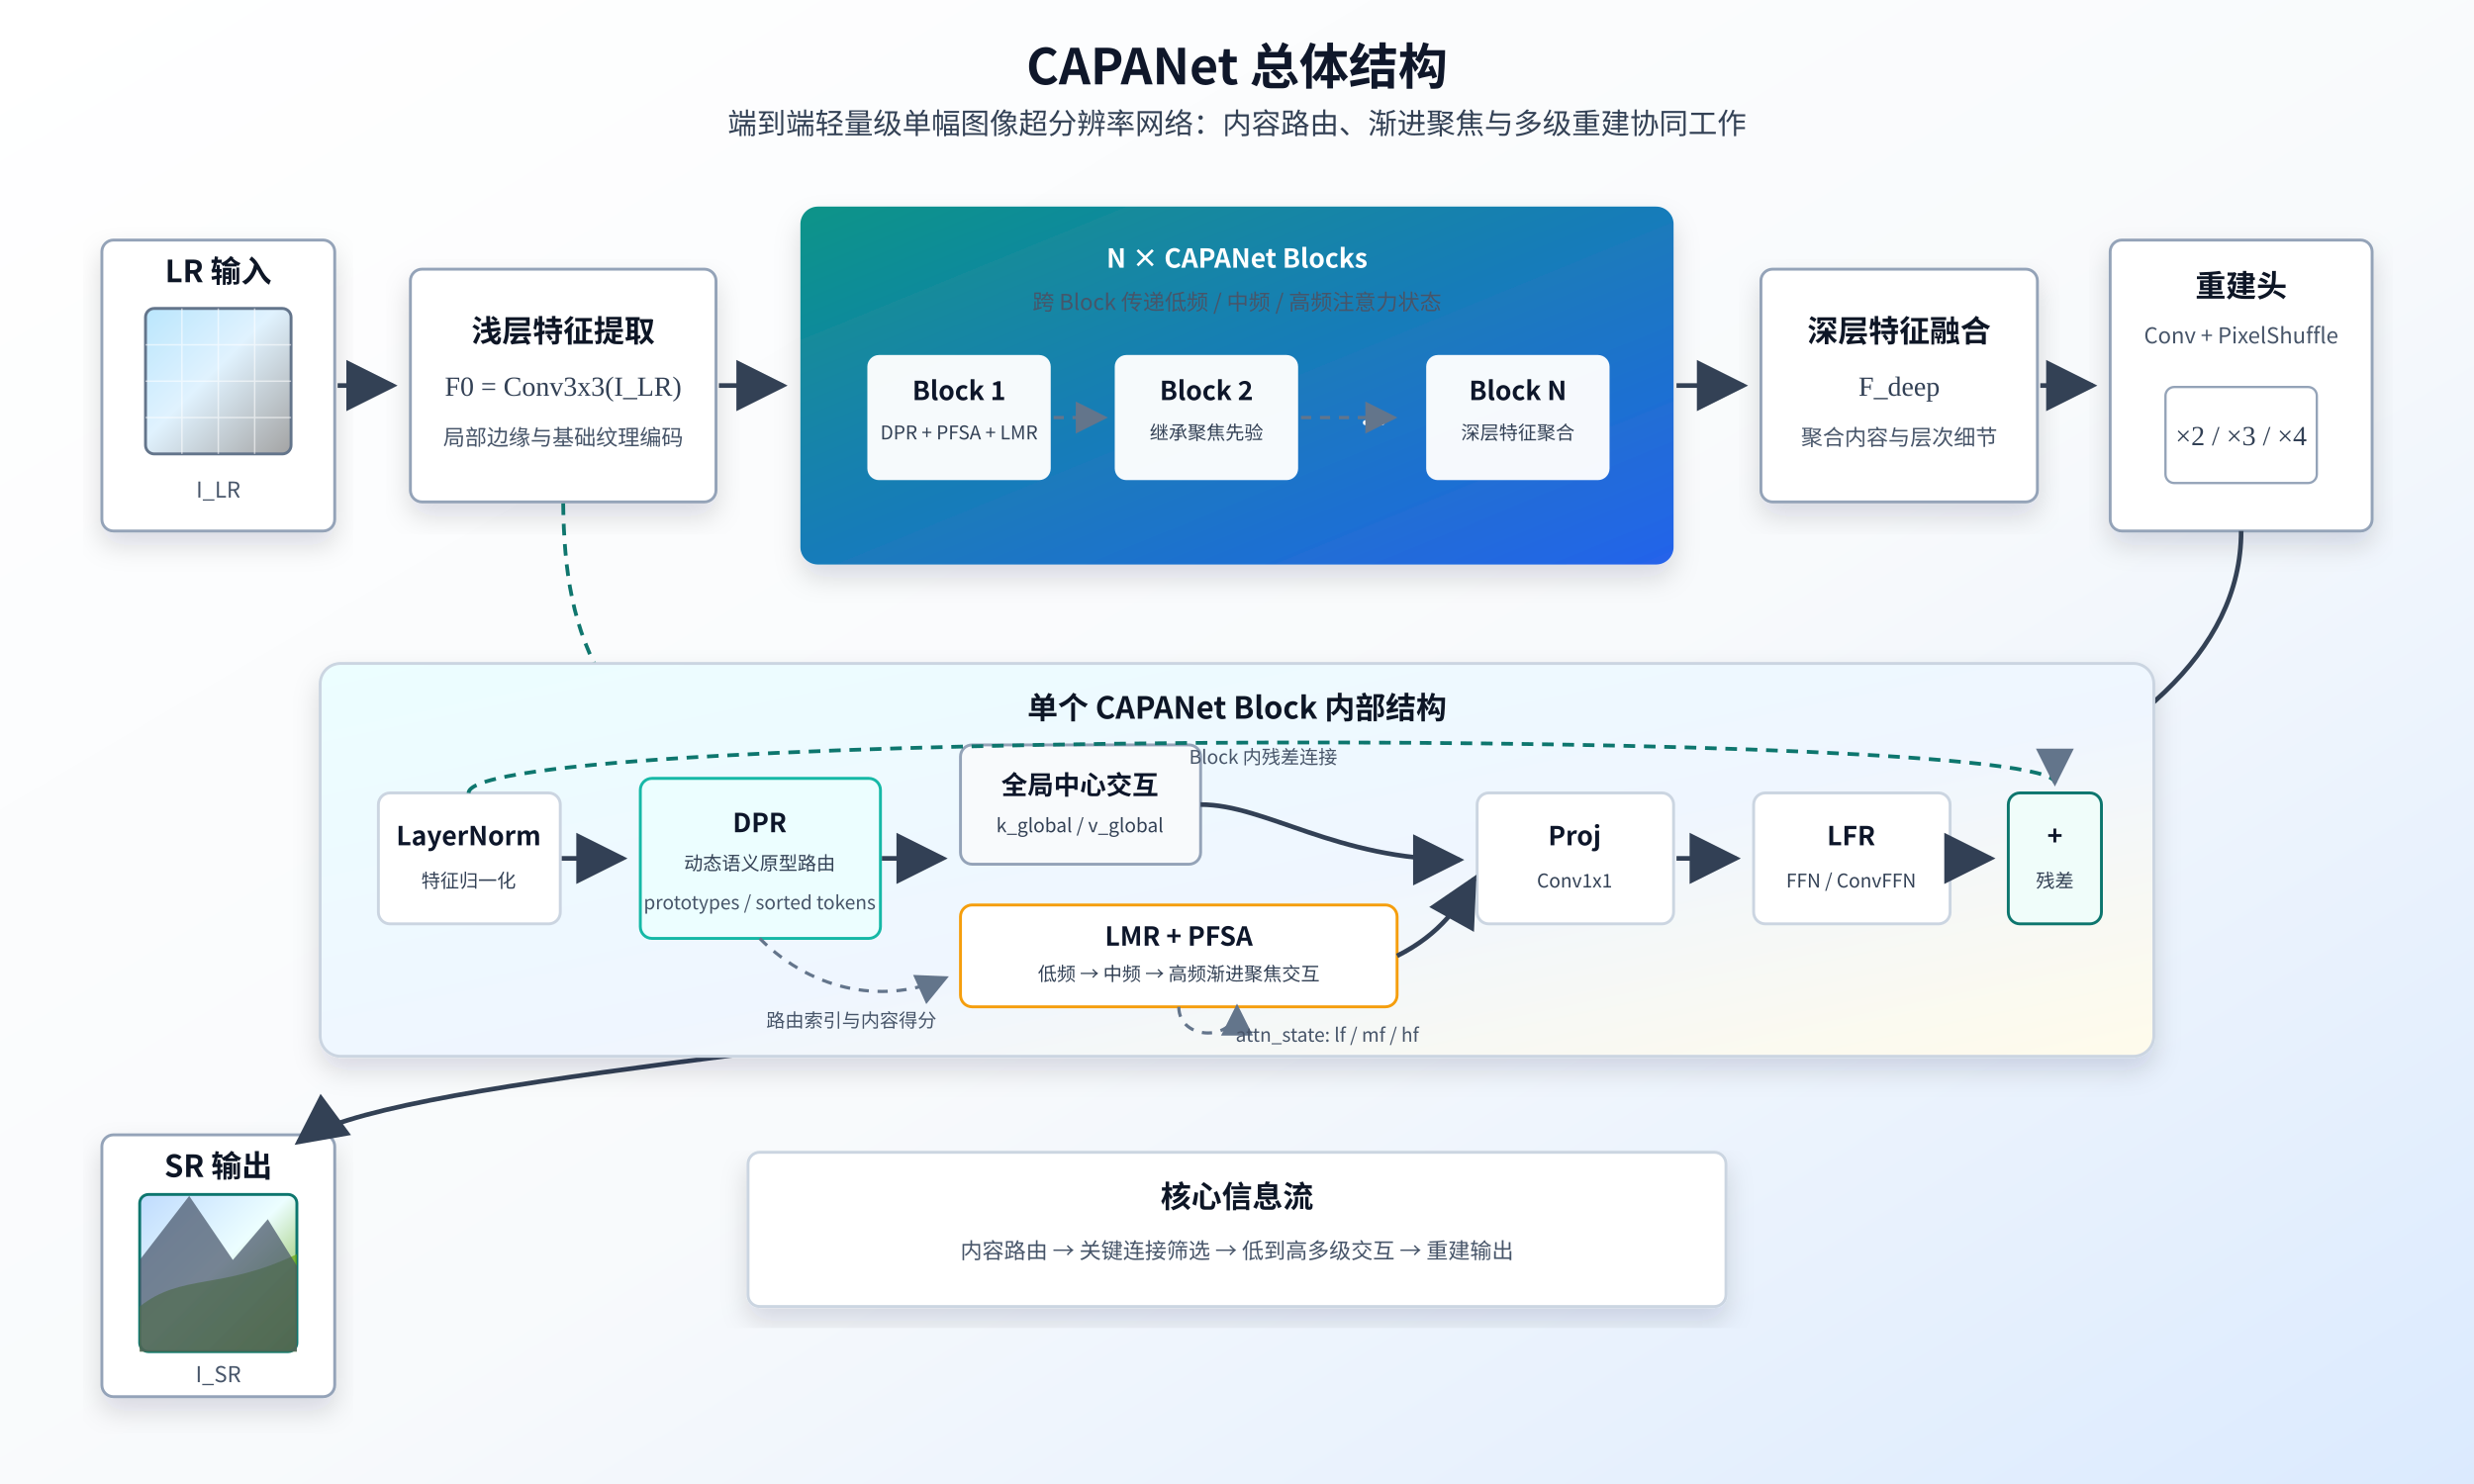
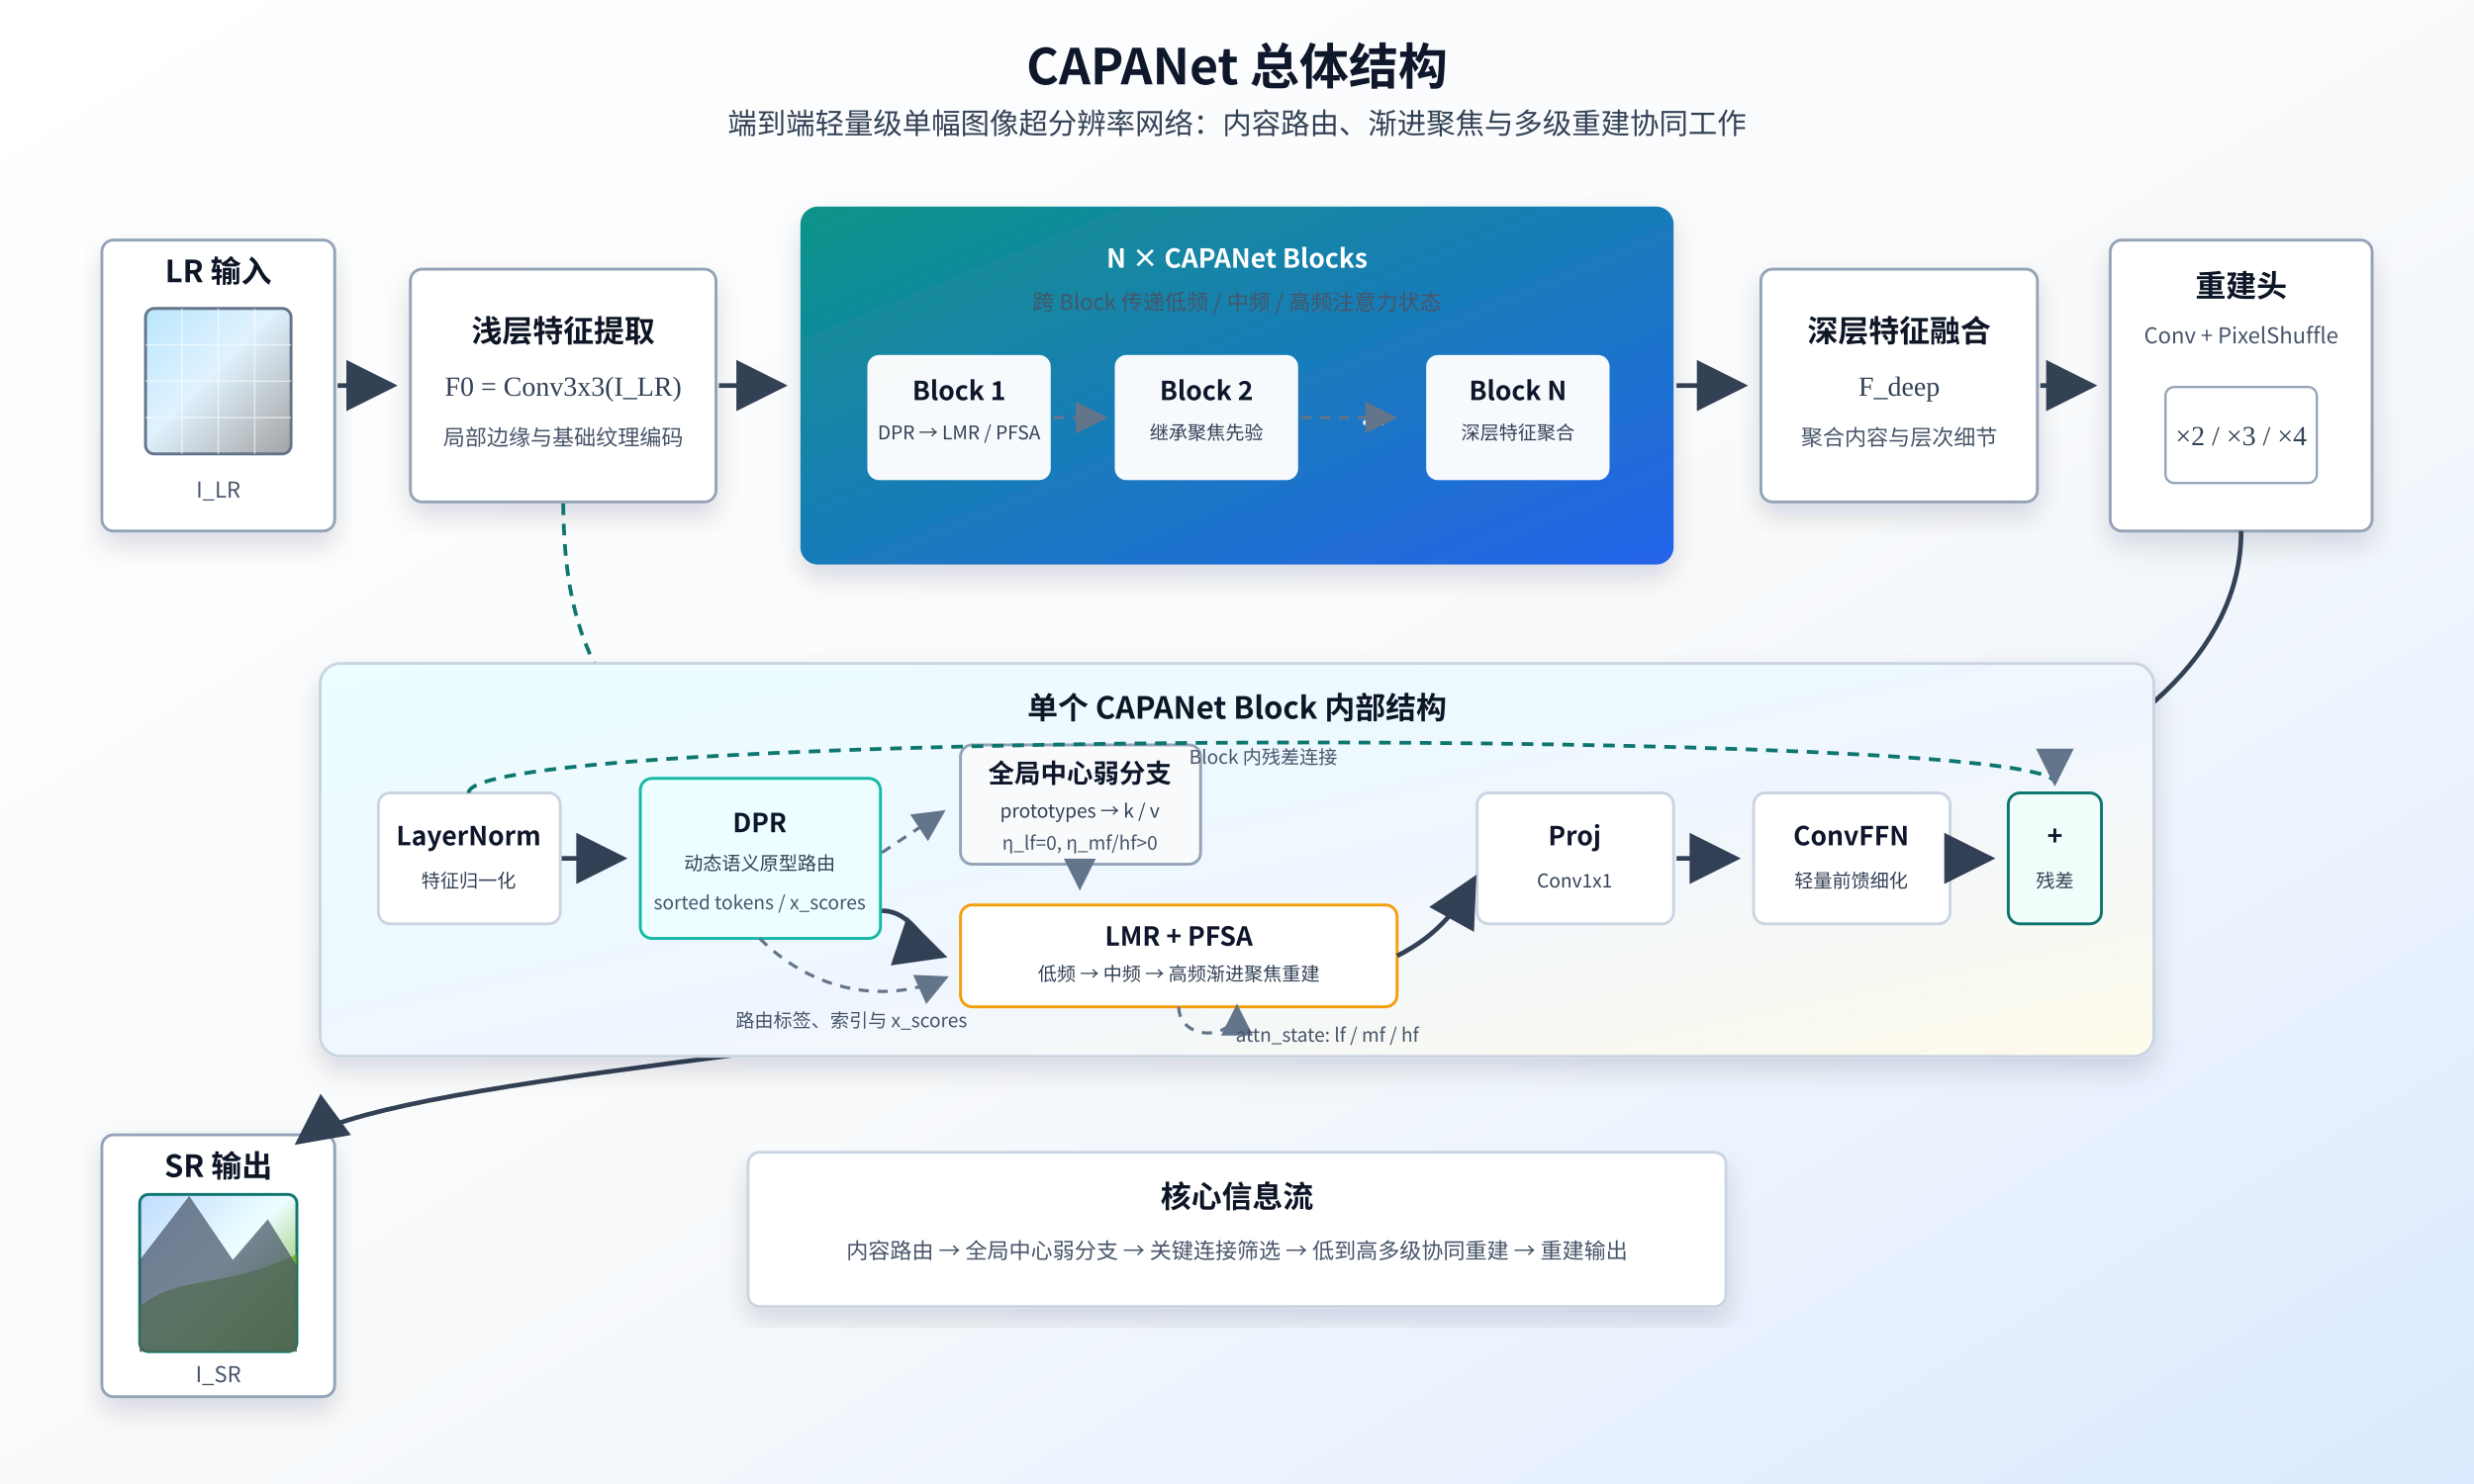
<svg xmlns="http://www.w3.org/2000/svg" viewBox="0 0 1700 1020" role="img" aria-labelledby="title desc">
  <defs>
    <linearGradient id="pageBg" x1="0" y1="0" x2="1" y2="1">
      <stop offset="0" stop-color="#ffffff" />
      <stop offset="0.55" stop-color="#f8fafc" />
      <stop offset="1" stop-color="#dbeafe" />
    </linearGradient>
    <linearGradient id="coreBg" x1="0" y1="0" x2="1" y2="1">
      <stop offset="0" stop-color="#0d9488" />
      <stop offset="1" stop-color="#2563eb" />
    </linearGradient>
    <linearGradient id="blockBg" x1="0" y1="0" x2="1" y2="1">
      <stop offset="0" stop-color="#ecfeff" />
      <stop offset="0.55" stop-color="#eff6ff" />
      <stop offset="1" stop-color="#fffbeb" />
    </linearGradient>
    <linearGradient id="imgLr" x1="0" y1="0" x2="1" y2="1">
      <stop offset="0" stop-color="#bae6fd" />
      <stop offset="0.45" stop-color="#e0f2fe" />
      <stop offset="1" stop-color="#a3a3a3" />
    </linearGradient>
    <linearGradient id="imgSr" x1="0" y1="0" x2="1" y2="1">
      <stop offset="0" stop-color="#bfdbfe" />
      <stop offset="0.48" stop-color="#ecfeff" />
      <stop offset="1" stop-color="#65a30d" />
    </linearGradient>
    <filter id="shadow" x="-8%" y="-10%" width="116%" height="124%">
      <feDropShadow dx="0" dy="9" stdDeviation="9" flood-color="#0f172a" flood-opacity="0.14" />
    </filter>
    <marker id="arrow" markerWidth="13" markerHeight="13" refX="11" refY="6.5" orient="auto">
      <path d="M1,1 L12,6.5 L1,12 Z" fill="#334155" />
    </marker>
    <marker id="softArrow" markerWidth="12" markerHeight="12" refX="10" refY="6" orient="auto">
      <path d="M1,1 L11,6 L1,11 Z" fill="#64748b" />
    </marker>
  </defs>
  <style>
    .title { font-family: "Noto Sans CJK SC", "Microsoft YaHei", "PingFang SC", "Heiti SC", Arial, sans-serif; font-size: 34px; font-weight: 700; fill: #0f172a; letter-spacing: 0; }
    .subtitle { font-family: "Noto Sans CJK SC", "Microsoft YaHei", "PingFang SC", "Heiti SC", Arial, sans-serif; font-size: 20px; fill: #334155; letter-spacing: 0; }
    .label { font-family: "Noto Sans CJK SC", "Microsoft YaHei", "PingFang SC", "Heiti SC", Arial, sans-serif; font-size: 21px; font-weight: 700; fill: #111827; letter-spacing: 0; }
    .small { font-family: "Noto Sans CJK SC", "Microsoft YaHei", "PingFang SC", "Heiti SC", Arial, sans-serif; font-size: 15px; fill: #475569; letter-spacing: 0; }
    .tiny { font-family: "Noto Sans CJK SC", "Microsoft YaHei", "PingFang SC", "Heiti SC", Arial, sans-serif; font-size: 13px; fill: #475569; letter-spacing: 0; }
    .white { font-family: "Noto Sans CJK SC", "Microsoft YaHei", "PingFang SC", "Heiti SC", Arial, sans-serif; font-size: 18px; font-weight: 700; fill: #ffffff; letter-spacing: 0; }
    .module { font-family: "Noto Sans CJK SC", "Microsoft YaHei", "PingFang SC", "Heiti SC", Arial, sans-serif; font-size: 18px; font-weight: 700; fill: #0f172a; letter-spacing: 0; }
    .moduleSub { font-family: "Noto Sans CJK SC", "Microsoft YaHei", "PingFang SC", "Heiti SC", Arial, sans-serif; font-size: 13px; fill: #334155; letter-spacing: 0; }
    .math { font-family: "Times New Roman", "Noto Sans CJK SC", serif; font-size: 19px; fill: #334155; letter-spacing: 0; }
    .panel { fill: #ffffff; stroke: #94a3b8; stroke-width: 2; }
    .stage { fill: #ffffff; stroke: #94a3b8; stroke-width: 2; }
    .arrowLine { stroke: #334155; stroke-width: 3.2; fill: none; marker-end: url(#arrow); }
    .softLine { stroke: #64748b; stroke-width: 2.2; fill: none; stroke-dasharray: 7 6; marker-end: url(#softArrow); }
    .skipLine { stroke: #0f766e; stroke-width: 2.6; fill: none; stroke-dasharray: 8 6; marker-end: url(#softArrow); }
  </style>
  <rect width="1700" height="1020" fill="url(#pageBg)" />
  <text x="850" y="58" text-anchor="middle" class="title">CAPANet 总体结构</text>
  <text x="850" y="92" text-anchor="middle" class="subtitle">端到端轻量级单幅图像超分辨率网络：内容路由、渐进聚焦与多级重建协同工作</text>
  <g filter="url(#shadow)">
    <rect x="70" y="165" width="160" height="200" rx="8" class="stage" />
    <rect x="100" y="212" width="100" height="100" rx="6" fill="url(#imgLr)" stroke="#64748b" stroke-width="2" />
    <g opacity="0.56" stroke="#ffffff" stroke-width="1">
      <line x1="125" y1="212" x2="125" y2="312" />
      <line x1="150" y1="212" x2="150" y2="312" />
      <line x1="175" y1="212" x2="175" y2="312" />
      <line x1="100" y1="237" x2="200" y2="237" />
      <line x1="100" y1="262" x2="200" y2="262" />
      <line x1="100" y1="287" x2="200" y2="287" />
    </g>
    <text x="150" y="194" text-anchor="middle" class="label">LR 输入</text>
    <text x="150" y="342" text-anchor="middle" class="small">I_LR</text>
  </g>
  <g filter="url(#shadow)">
    <rect x="282" y="185" width="210" height="160" rx="8" class="stage" />
    <text x="387" y="235" text-anchor="middle" class="label">浅层特征提取</text>
    <text x="387" y="272" text-anchor="middle" class="math">F0 = Conv3x3(I_LR)</text>
    <text x="387" y="306" text-anchor="middle" class="small">局部边缘与基础纹理编码</text>
  </g>
  <g filter="url(#shadow)">
    <rect x="550" y="142" width="600" height="246" rx="12" fill="url(#coreBg)" />
    <text x="850" y="184" text-anchor="middle" class="white">N × CAPANet Blocks</text>
    <text x="850" y="213" text-anchor="middle" class="small" fill="#e0f2fe">跨 Block 传递低频 / 中频 / 高频注意力状态</text>
    <rect x="596" y="244" width="126" height="86" rx="8" fill="#ffffff" opacity="0.96" />
    <text x="659" y="275" text-anchor="middle" class="module">Block 1</text>
-     <text x="659" y="302" text-anchor="middle" class="moduleSub">DPR + PFSA + LMR</text>
+     <text x="659" y="302" text-anchor="middle" class="moduleSub">DPR → LMR / PFSA</text>
    <rect x="766" y="244" width="126" height="86" rx="8" fill="#ffffff" opacity="0.96" />
    <text x="829" y="275" text-anchor="middle" class="module">Block 2</text>
    <text x="829" y="302" text-anchor="middle" class="moduleSub">继承聚焦先验</text>
    <text x="944" y="292" text-anchor="middle" class="white">...</text>
    <rect x="980" y="244" width="126" height="86" rx="8" fill="#ffffff" opacity="0.96" />
    <text x="1043" y="275" text-anchor="middle" class="module">Block N</text>
    <text x="1043" y="302" text-anchor="middle" class="moduleSub">深层特征聚合</text>
    <path d="M724 287 L759 287" class="softLine" />
    <path d="M894 287 L958 287" class="softLine" />
  </g>
  <g filter="url(#shadow)">
    <rect x="1210" y="185" width="190" height="160" rx="8" class="stage" />
    <text x="1305" y="235" text-anchor="middle" class="label">深层特征融合</text>
    <text x="1305" y="272" text-anchor="middle" class="math">F_deep</text>
    <text x="1305" y="306" text-anchor="middle" class="small">聚合内容与层次细节</text>
  </g>
  <g filter="url(#shadow)">
    <rect x="1450" y="165" width="180" height="200" rx="8" class="stage" />
    <text x="1540" y="204" text-anchor="middle" class="label">重建头</text>
    <text x="1540" y="236" text-anchor="middle" class="small">Conv + PixelShuffle</text>
    <rect x="1488" y="266" width="104" height="66" rx="6" fill="#ffffff" stroke="#94a3b8" stroke-width="1.6" />
    <text x="1540" y="306" text-anchor="middle" class="math">×2 / ×3 / ×4</text>
  </g>
  <g filter="url(#shadow)">
    <rect x="70" y="780" width="160" height="180" rx="8" class="stage" />
    <rect x="96" y="821" width="108" height="108" rx="6" fill="url(#imgSr)" stroke="#0f766e" stroke-width="2" />
    <path d="M96 898 C125 875, 152 887, 204 862 L204 929 L96 929 Z" fill="#65a30d" opacity="0.7" />
    <path d="M96 866 L130 822 L160 866 L184 838 L204 870 L204 929 L96 929 Z" fill="#475569" opacity="0.72" />
    <text x="150" y="809" text-anchor="middle" class="label">SR 输出</text>
    <text x="150" y="950" text-anchor="middle" class="small">I_SR</text>
  </g>
  <path d="M232 265 L270 265" class="arrowLine" />
  <path d="M494 265 L538 265" class="arrowLine" />
  <path d="M1152 265 L1198 265" class="arrowLine" />
  <path d="M1402 265 L1438 265" class="arrowLine" />
  <path d="M1540 365 C1540 700, 320 700, 205 785" class="arrowLine" />
  <path d="M387 346 C388 438, 410 510, 548 570" class="skipLine" />
  <text x="466" y="486" text-anchor="middle" class="small">全局残差特征</text>
  <g filter="url(#shadow)">
    <rect x="220" y="456" width="1260" height="270" rx="14" fill="url(#blockBg)" stroke="#cbd5e1" stroke-width="2" />
    <text x="850" y="494" text-anchor="middle" class="label">单个 CAPANet Block 内部结构</text>
    <rect x="260" y="545" width="125" height="90" rx="8" fill="#ffffff" stroke="#cbd5e1" stroke-width="2" />
    <text x="322" y="581" text-anchor="middle" class="module">LayerNorm</text>
    <text x="322" y="610" text-anchor="middle" class="moduleSub">特征归一化</text>
    <rect x="440" y="535" width="165" height="110" rx="8" fill="#ecfeff" stroke="#14b8a6" stroke-width="2" />
    <text x="522" y="572" text-anchor="middle" class="module">DPR</text>
    <text x="522" y="598" text-anchor="middle" class="moduleSub">动态语义原型路由</text>
-     <text x="522" y="625" text-anchor="middle" class="tiny">prototypes / sorted tokens</text>
+     <text x="522" y="625" text-anchor="middle" class="tiny">sorted tokens / x_scores</text>
    <rect x="660" y="512" width="165" height="82" rx="8" fill="#f8fafc" stroke="#94a3b8" stroke-width="2" />
-     <text x="742" y="546" text-anchor="middle" class="module">全局中心交互</text>
-     <text x="742" y="572" text-anchor="middle" class="moduleSub">k_global / v_global</text>
+     <text x="742" y="538" text-anchor="middle" class="module">全局中心弱分支</text>
+     <text x="742" y="562" text-anchor="middle" class="moduleSub">prototypes → k / v</text>
+     <text x="742" y="584" text-anchor="middle" class="tiny">η_lf=0, η_mf/hf&gt;0</text>
    <rect x="660" y="622" width="300" height="70" rx="8" fill="#ffffff" stroke="#f59e0b" stroke-width="2" />
    <text x="810" y="650" text-anchor="middle" class="module">LMR + PFSA</text>
-     <text x="810" y="674" text-anchor="middle" class="moduleSub">低频 → 中频 → 高频渐进聚焦交互</text>
+     <text x="810" y="674" text-anchor="middle" class="moduleSub">低频 → 中频 → 高频渐进聚焦重建</text>
    <rect x="1015" y="545" width="135" height="90" rx="8" fill="#ffffff" stroke="#cbd5e1" stroke-width="2" />
    <text x="1082" y="581" text-anchor="middle" class="module">Proj</text>
    <text x="1082" y="610" text-anchor="middle" class="moduleSub">Conv1x1</text>
    <rect x="1205" y="545" width="135" height="90" rx="8" fill="#ffffff" stroke="#cbd5e1" stroke-width="2" />
-     <text x="1272" y="581" text-anchor="middle" class="module">LFR</text>
-     <text x="1272" y="610" text-anchor="middle" class="moduleSub">FFN / ConvFFN</text>
+     <text x="1272" y="581" text-anchor="middle" class="module">ConvFFN</text>
+     <text x="1272" y="610" text-anchor="middle" class="moduleSub">轻量前馈细化</text>
    <rect x="1380" y="545" width="64" height="90" rx="8" fill="#f0fdfa" stroke="#0f766e" stroke-width="2" />
    <text x="1412" y="581" text-anchor="middle" class="module">+</text>
    <text x="1412" y="610" text-anchor="middle" class="moduleSub">残差</text>
    <path d="M386 590 L428 590" class="arrowLine" />
-     <path d="M606 590 L648 590" class="arrowLine" />
-     <path d="M825 553 C870 553, 918 591, 1003 591" class="arrowLine" />
+     <path d="M606 586 L648 558" class="softLine" />
+     <path d="M606 626 C628 626, 636 653, 648 657" class="arrowLine" />
+     <path d="M742 596 L742 610" class="softLine" />
    <path d="M960 657 C990 642, 1003 622, 1013 604" class="arrowLine" />
    <path d="M1152 590 L1193 590" class="arrowLine" />
    <path d="M1342 590 L1368 590" class="arrowLine" />
    <path d="M522 645 C560 683, 610 690, 650 672" class="softLine" />
-     <text x="585" y="706" text-anchor="middle" class="tiny">路由索引与内容得分</text>
+     <text x="585" y="706" text-anchor="middle" class="tiny">路由标签、索引与 x_scores</text>
    <path d="M810 692 C810 716, 850 716, 850 692" class="softLine" />
    <text x="912" y="716" text-anchor="middle" class="tiny">attn_state: lf / mf / hf</text>
    <path d="M322 545 C322 500, 1412 500, 1412 538" class="skipLine" />
    <text x="868" y="525" text-anchor="middle" class="tiny">Block 内残差连接</text>
  </g>
  <g filter="url(#shadow)">
    <rect x="514" y="792" width="672" height="106" rx="8" fill="#ffffff" stroke="#cbd5e1" stroke-width="2" />
    <text x="850" y="830" text-anchor="middle" class="label">核心信息流</text>
-     <text x="850" y="865" text-anchor="middle" class="small">内容路由 → 关键连接筛选 → 低到高多级交互 → 重建输出</text>
+     <text x="850" y="865" text-anchor="middle" class="small">内容路由 → 全局中心弱分支 → 关键连接筛选 → 低到高多级协同重建 → 重建输出</text>
  </g>
</svg>
